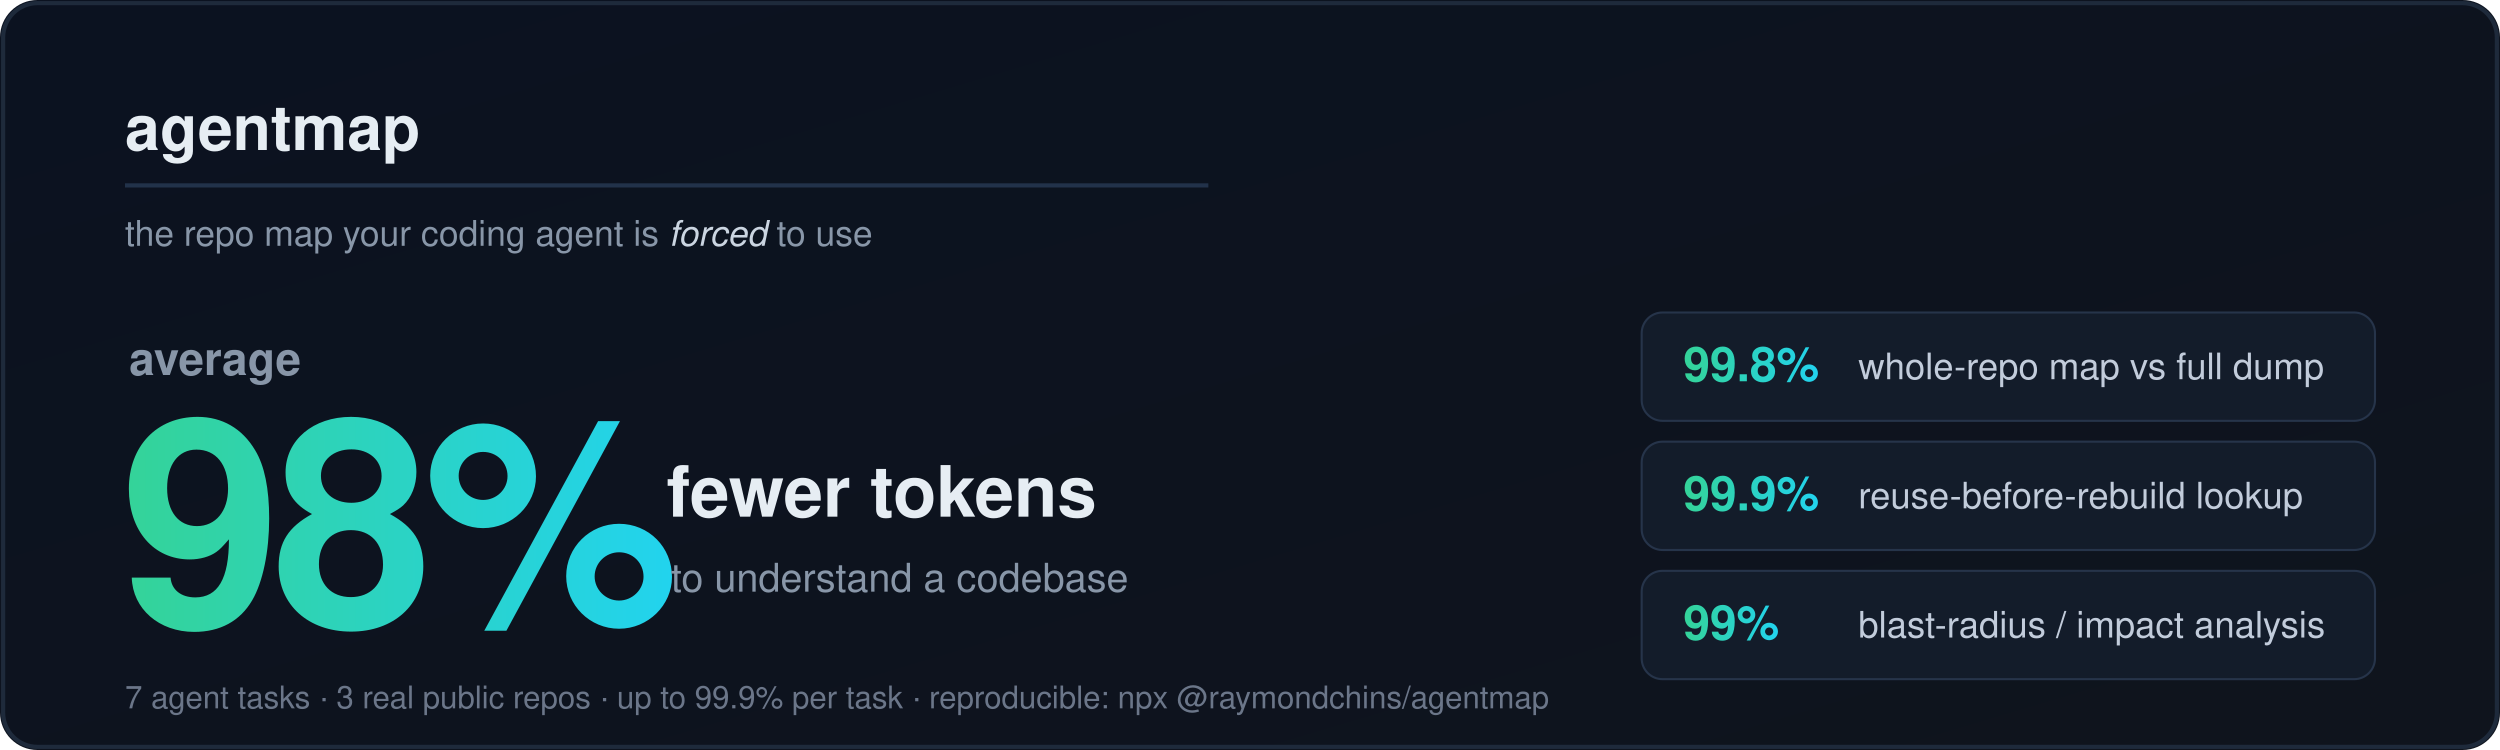
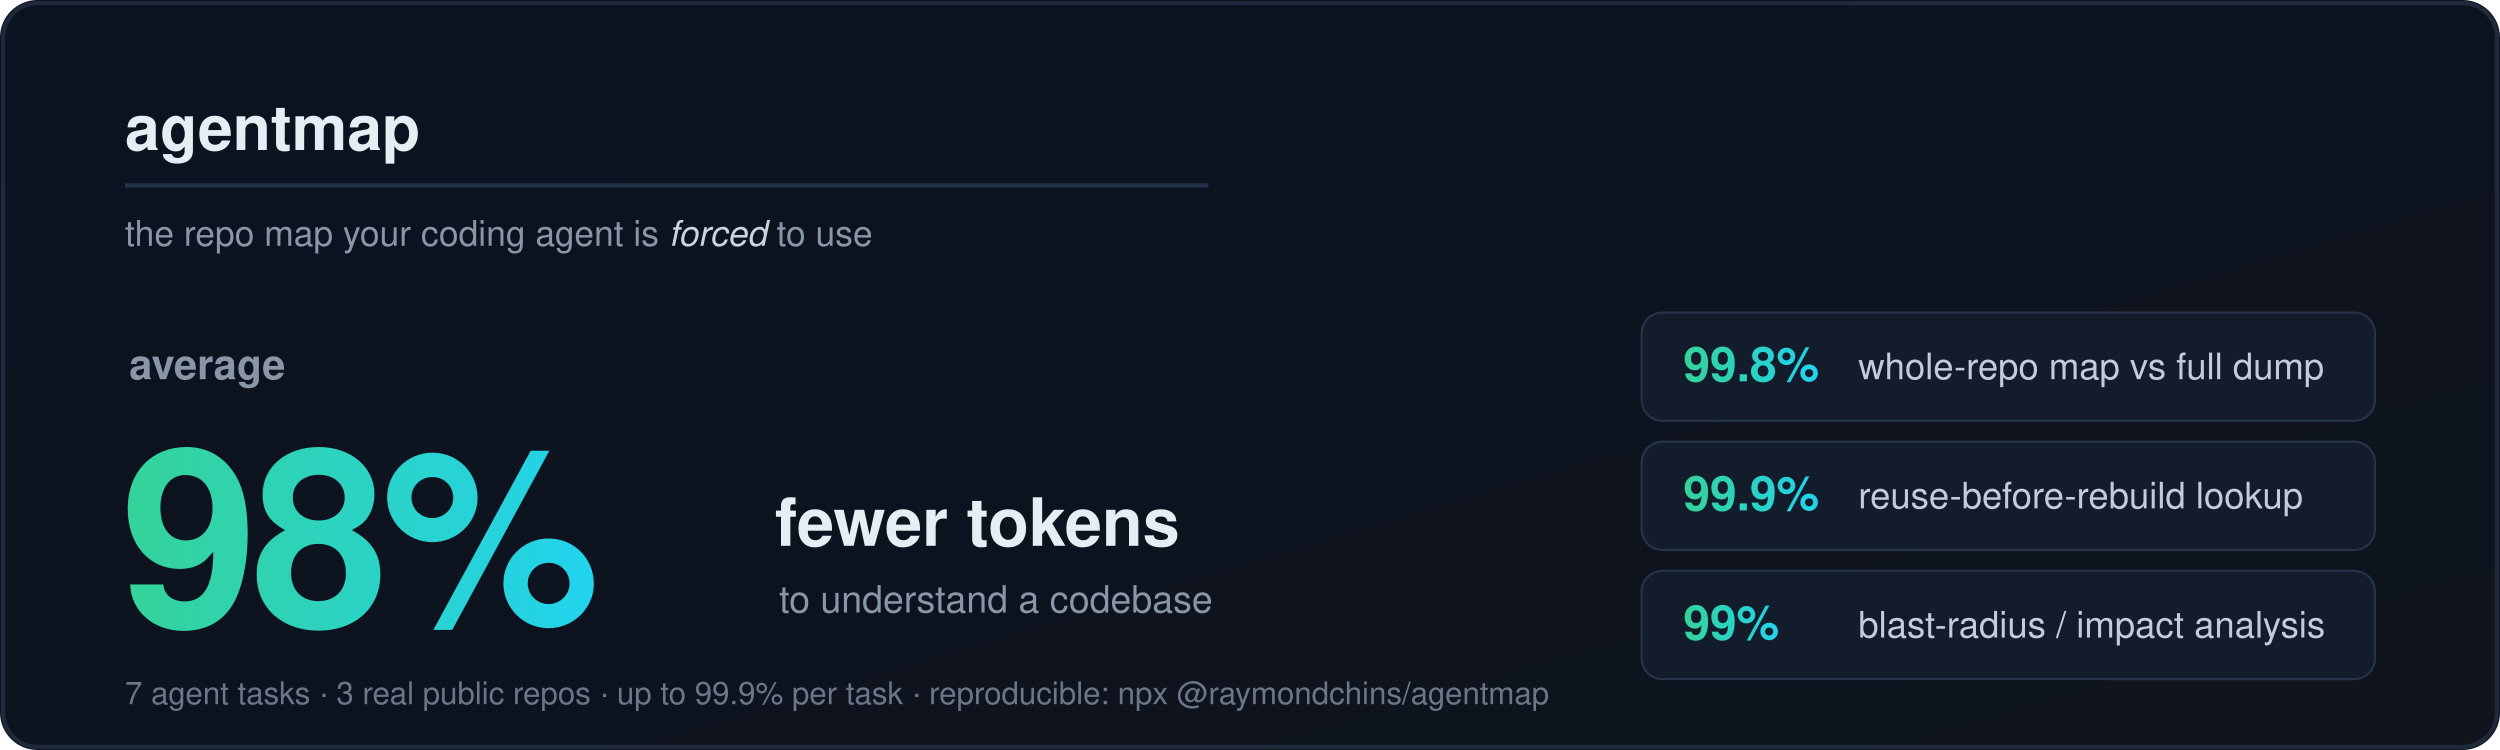
<svg xmlns="http://www.w3.org/2000/svg" viewBox="0 0 1200 360" font-family="-apple-system,BlinkMacSystemFont,'Segoe UI',Helvetica,Arial,sans-serif">
  <defs>
    <linearGradient id="bg" x1="0" y1="0" x2="1" y2="1">
      <stop offset="0" stop-color="#0b1220" />
      <stop offset="1" stop-color="#0f141d" />
    </linearGradient>
    <linearGradient id="acc" x1="0" y1="0" x2="1" y2="0">
      <stop offset="0" stop-color="#34d399" />
      <stop offset="1" stop-color="#22d3ee" />
    </linearGradient>
  </defs>
  <rect width="1200" height="360" rx="18" fill="url(#bg)" />
  <rect x="1.5" y="1.5" width="1197" height="357" rx="16.5" fill="none" stroke="#1e2a3b" stroke-width="2" />
  <text x="60" y="72" fill="#e6edf3" font-size="30" font-weight="700">agentmap</text>
  <rect x="60" y="88" width="520" height="2" fill="#22324a" />
  <text x="60" y="118" fill="#8896a8" font-size="17">the repo map your coding agent is <tspan fill="#cbd5e1" font-style="italic">forced</tspan> to use</text>
-   <text x="62" y="180" fill="#8896a8" font-size="22" font-weight="600">average</text>
-   <text x="58" y="300" fill="url(#acc)" font-size="138" font-weight="800" letter-spacing="-4">98%</text>
-   <text x="320" y="248" fill="#e6edf3" font-size="34" font-weight="700">fewer tokens</text>
-   <text x="322" y="284" fill="#8896a8" font-size="19">to understand a codebase</text>
-   <text x="60" y="340" fill="#6b7689" font-size="15">7 agent tasks · 3 real public repos · up to 99.9% per task · reproducible: npx @raymondchins/agentmap</text>
+   <text x="62" y="182" fill="#8896a8" font-size="20" font-weight="600">average</text>
+   <text x="58" y="300" fill="url(#acc)" font-size="118" font-weight="800" letter-spacing="-3">98%</text>
+   <text x="372" y="262" fill="#e6edf3" font-size="32" font-weight="700">fewer tokens</text>
+   <text x="374" y="294" fill="#8896a8" font-size="18">to understand a codebase</text>
+   <text x="60" y="338" fill="#6b7689" font-size="15">7 agent tasks · 3 real public repos · up to 99.9% per task · reproducible: npx @raymondchins/agentmap</text>
  <rect x="788" y="150" width="352" height="52" rx="10" fill="#131c2a" stroke="#26344a" />
  <text x="808" y="183" fill="url(#acc)" font-size="23" font-weight="800">99.8%</text>
  <text x="892" y="182" fill="#c2ccdb" font-size="17.5">whole-repo map vs full dump</text>
  <rect x="788" y="212" width="352" height="52" rx="10" fill="#131c2a" stroke="#26344a" />
  <text x="808" y="245" fill="url(#acc)" font-size="23" font-weight="800">99.9%</text>
  <text x="892" y="244" fill="#c2ccdb" font-size="17.5">reuse-before-rebuild lookup</text>
  <rect x="788" y="274" width="352" height="52" rx="10" fill="#131c2a" stroke="#26344a" />
  <text x="808" y="307" fill="url(#acc)" font-size="23" font-weight="800">99%</text>
  <text x="892" y="306" fill="#c2ccdb" font-size="17.5">blast-radius / impact analysis</text>
</svg>
